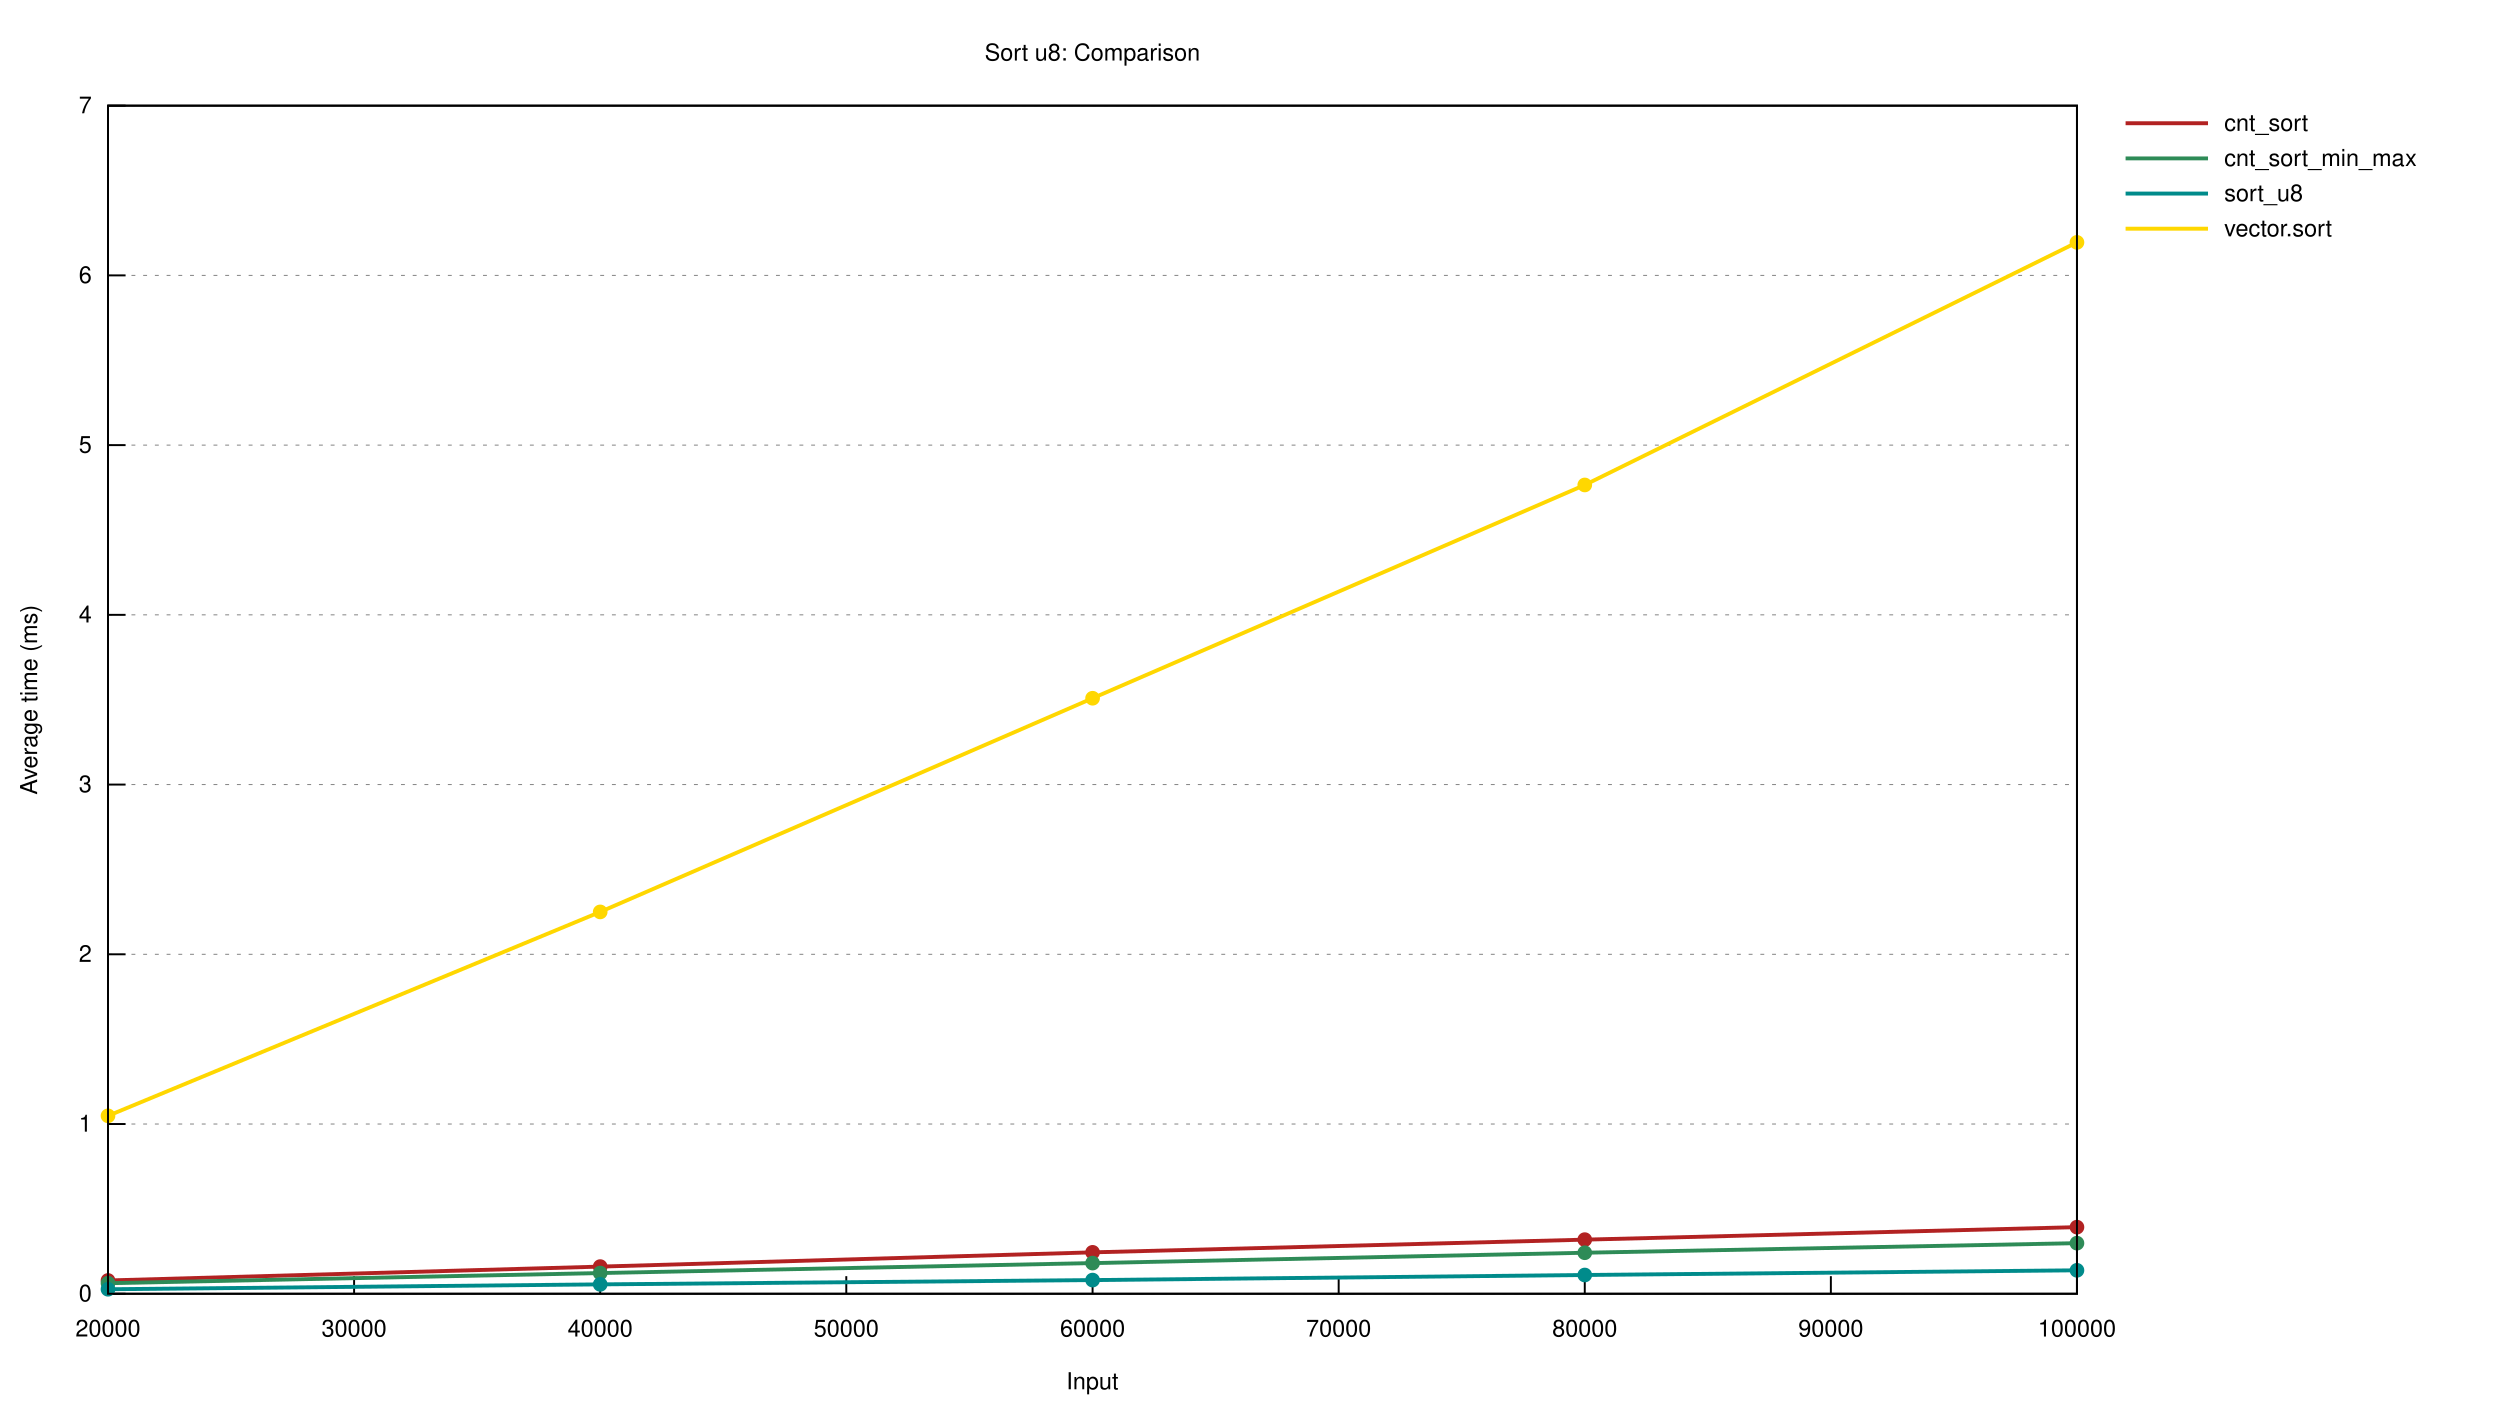
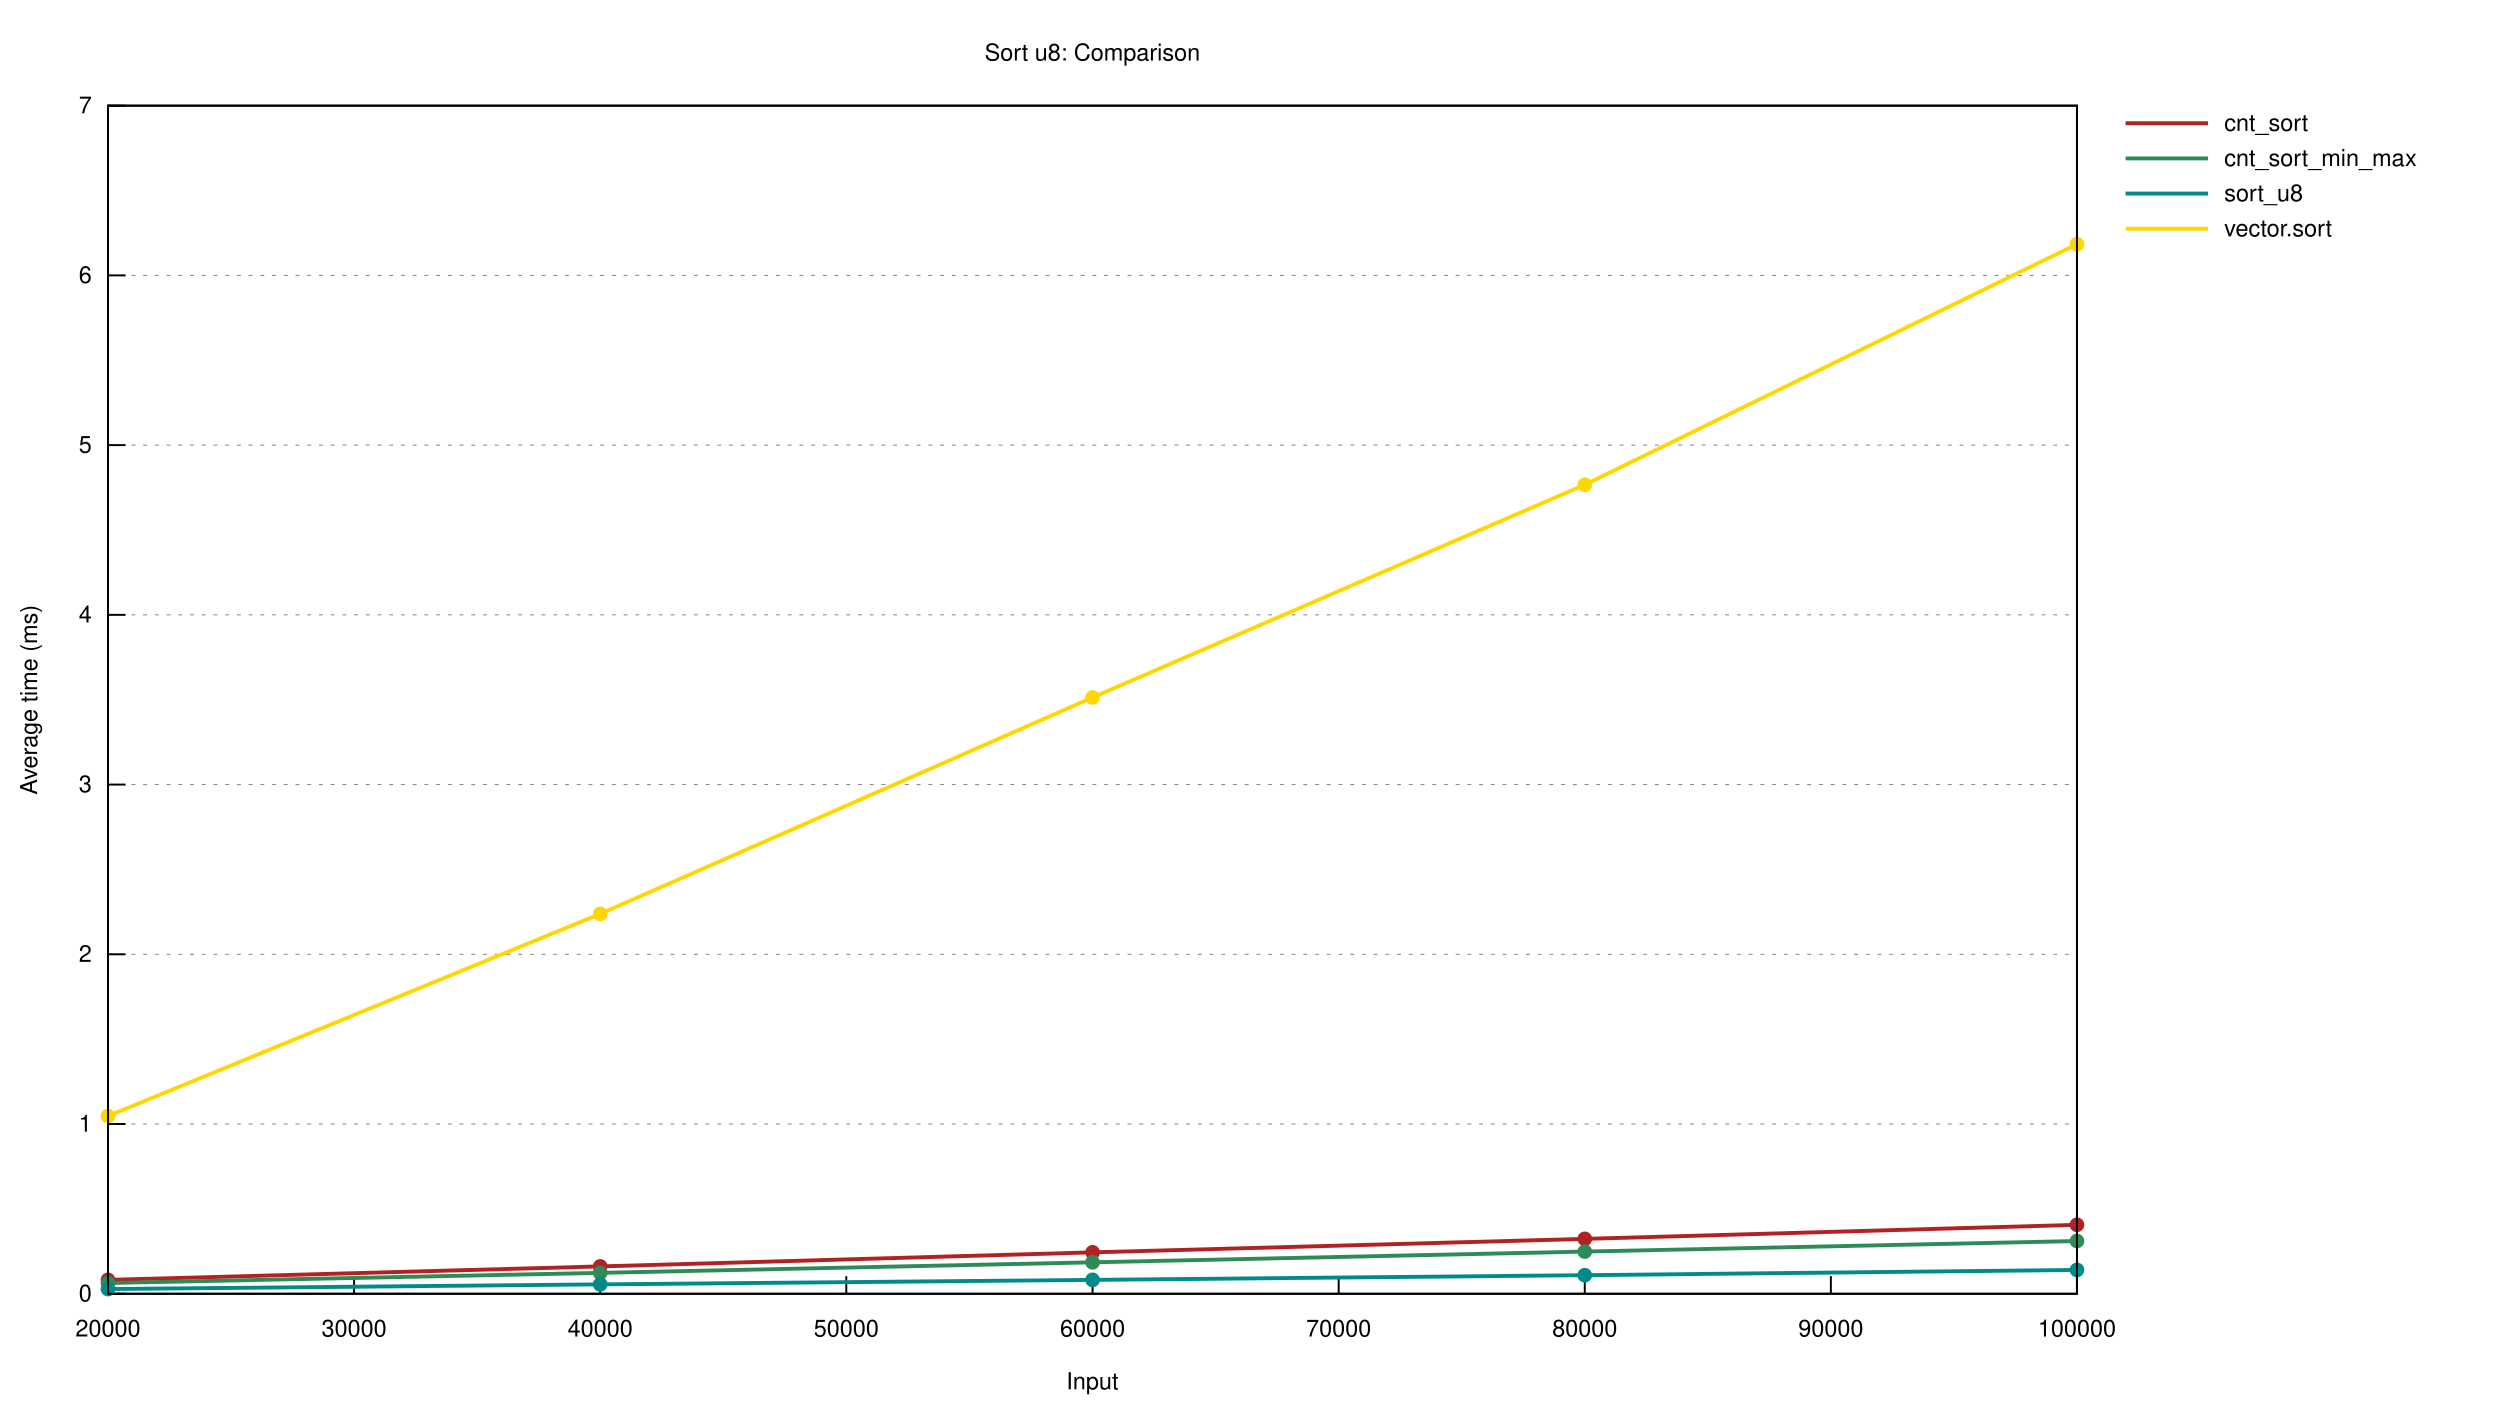
<svg xmlns="http://www.w3.org/2000/svg" xmlns:xlink="http://www.w3.org/1999/xlink" viewBox="0 0 1280 720">
  <g id="gnuplot_canvas">
    <rect x="0" y="0" width="1280" height="720" fill="none" />
    <defs>
      <circle id="gpDot" r="0.5" stroke-width="0.5" stroke="currentColor" />
      <path id="gpPt0" stroke-width="0.222" stroke="currentColor" d="M-1,0 h2 M0,-1 v2" />
      <path id="gpPt1" stroke-width="0.222" stroke="currentColor" d="M-1,-1 L1,1 M1,-1 L-1,1" />
      <path id="gpPt2" stroke-width="0.222" stroke="currentColor" d="M-1,0 L1,0 M0,-1 L0,1 M-1,-1 L1,1 M-1,1 L1,-1" />
      <rect id="gpPt3" stroke-width="0.222" stroke="currentColor" x="-1" y="-1" width="2" height="2" />
      <rect id="gpPt4" stroke-width="0.222" stroke="currentColor" fill="currentColor" x="-1" y="-1" width="2" height="2" />
      <circle id="gpPt5" stroke-width="0.222" stroke="currentColor" cx="0" cy="0" r="1" />
      <use xlink:href="#gpPt5" id="gpPt6" fill="currentColor" stroke="none" />
      <path id="gpPt7" stroke-width="0.222" stroke="currentColor" d="M0,-1.33 L-1.33,0.67 L1.33,0.67 z" />
      <use xlink:href="#gpPt7" id="gpPt8" fill="currentColor" stroke="none" />
      <use xlink:href="#gpPt7" id="gpPt9" stroke="currentColor" transform="rotate(180)" />
      <use xlink:href="#gpPt9" id="gpPt10" fill="currentColor" stroke="none" />
      <use xlink:href="#gpPt3" id="gpPt11" stroke="currentColor" transform="rotate(45)" />
      <use xlink:href="#gpPt11" id="gpPt12" fill="currentColor" stroke="none" />
      <path id="gpPt13" stroke-width="0.222" stroke="currentColor" d="M0,1.330 L1.265,0.411 L0.782,-1.067 L-0.782,-1.076 L-1.265,0.411 z" />
      <use xlink:href="#gpPt13" id="gpPt14" fill="currentColor" stroke="none" />
      <filter id="textbox" filterUnits="objectBoundingBox" x="0" y="0" height="1" width="1">
        <feFlood flood-color="white" flood-opacity="1" result="bgnd" />
        <feComposite in="SourceGraphic" in2="bgnd" operator="atop" />
      </filter>
      <filter id="greybox" filterUnits="objectBoundingBox" x="0" y="0" height="1" width="1">
        <feFlood flood-color="lightgrey" flood-opacity="1" result="grey" />
        <feComposite in="SourceGraphic" in2="grey" operator="atop" />
      </filter>
    </defs>
    <g fill="none" color="white" stroke="currentColor" stroke-width="1.00" stroke-linecap="butt" stroke-linejoin="miter">
</g>
    <g fill="none" color="black" stroke="currentColor" stroke-width="1.00" stroke-linecap="butt" stroke-linejoin="miter">
</g>
    <g fill="none" color="black" stroke="black" stroke-width="0.50" stroke-linecap="butt" stroke-linejoin="miter">
</g>
    <g fill="none" color="gray" stroke="currentColor" stroke-width="0.50" stroke-linecap="butt" stroke-linejoin="miter">
      <path stroke="gray" stroke-dasharray="2,4" class="gridline" d="M55.3,662.4 L1063.4,662.4  " />
    </g>
    <g fill="none" color="gray" stroke="gray" stroke-width="1.00" stroke-linecap="butt" stroke-linejoin="miter">
</g>
    <g fill="none" color="black" stroke="currentColor" stroke-width="1.00" stroke-linecap="butt" stroke-linejoin="miter">
      <path stroke="black" d="M55.3,662.4 L64.3,662.4  " />
      <g transform="translate(47.0,666.3)" stroke="none" fill="black" font-family="Helvetica" font-size="12.00" text-anchor="end">
        <text>
          <tspan font-family="Helvetica"> 0</tspan>
        </text>
      </g>
    </g>
    <g fill="none" color="black" stroke="currentColor" stroke-width="1.00" stroke-linecap="butt" stroke-linejoin="miter">
</g>
    <g fill="none" color="black" stroke="black" stroke-width="0.50" stroke-linecap="butt" stroke-linejoin="miter">
</g>
    <g fill="none" color="gray" stroke="currentColor" stroke-width="0.50" stroke-linecap="butt" stroke-linejoin="miter">
      <path stroke="gray" stroke-dasharray="2,4" class="gridline" d="M55.3,575.5 L1063.4,575.5  " />
    </g>
    <g fill="none" color="gray" stroke="gray" stroke-width="1.00" stroke-linecap="butt" stroke-linejoin="miter">
</g>
    <g fill="none" color="black" stroke="currentColor" stroke-width="1.00" stroke-linecap="butt" stroke-linejoin="miter">
      <path stroke="black" d="M55.3,575.5 L64.3,575.5  " />
      <g transform="translate(47.0,579.4)" stroke="none" fill="black" font-family="Helvetica" font-size="12.00" text-anchor="end">
        <text>
          <tspan font-family="Helvetica"> 1</tspan>
        </text>
      </g>
    </g>
    <g fill="none" color="black" stroke="currentColor" stroke-width="1.00" stroke-linecap="butt" stroke-linejoin="miter">
</g>
    <g fill="none" color="black" stroke="black" stroke-width="0.50" stroke-linecap="butt" stroke-linejoin="miter">
</g>
    <g fill="none" color="gray" stroke="currentColor" stroke-width="0.50" stroke-linecap="butt" stroke-linejoin="miter">
      <path stroke="gray" stroke-dasharray="2,4" class="gridline" d="M55.3,488.6 L1063.4,488.6  " />
    </g>
    <g fill="none" color="gray" stroke="gray" stroke-width="1.00" stroke-linecap="butt" stroke-linejoin="miter">
</g>
    <g fill="none" color="black" stroke="currentColor" stroke-width="1.00" stroke-linecap="butt" stroke-linejoin="miter">
      <path stroke="black" d="M55.3,488.6 L64.3,488.6  " />
      <g transform="translate(47.0,492.5)" stroke="none" fill="black" font-family="Helvetica" font-size="12.00" text-anchor="end">
        <text>
          <tspan font-family="Helvetica"> 2</tspan>
        </text>
      </g>
    </g>
    <g fill="none" color="black" stroke="currentColor" stroke-width="1.00" stroke-linecap="butt" stroke-linejoin="miter">
</g>
    <g fill="none" color="black" stroke="black" stroke-width="0.50" stroke-linecap="butt" stroke-linejoin="miter">
</g>
    <g fill="none" color="gray" stroke="currentColor" stroke-width="0.50" stroke-linecap="butt" stroke-linejoin="miter">
      <path stroke="gray" stroke-dasharray="2,4" class="gridline" d="M55.3,401.7 L1063.4,401.7  " />
    </g>
    <g fill="none" color="gray" stroke="gray" stroke-width="1.00" stroke-linecap="butt" stroke-linejoin="miter">
</g>
    <g fill="none" color="black" stroke="currentColor" stroke-width="1.00" stroke-linecap="butt" stroke-linejoin="miter">
      <path stroke="black" d="M55.3,401.7 L64.3,401.7  " />
      <g transform="translate(47.0,405.6)" stroke="none" fill="black" font-family="Helvetica" font-size="12.00" text-anchor="end">
        <text>
          <tspan font-family="Helvetica"> 3</tspan>
        </text>
      </g>
    </g>
    <g fill="none" color="black" stroke="currentColor" stroke-width="1.00" stroke-linecap="butt" stroke-linejoin="miter">
</g>
    <g fill="none" color="black" stroke="black" stroke-width="0.50" stroke-linecap="butt" stroke-linejoin="miter">
</g>
    <g fill="none" color="gray" stroke="currentColor" stroke-width="0.50" stroke-linecap="butt" stroke-linejoin="miter">
      <path stroke="gray" stroke-dasharray="2,4" class="gridline" d="M55.3,314.8 L1063.4,314.8  " />
    </g>
    <g fill="none" color="gray" stroke="gray" stroke-width="1.00" stroke-linecap="butt" stroke-linejoin="miter">
</g>
    <g fill="none" color="black" stroke="currentColor" stroke-width="1.00" stroke-linecap="butt" stroke-linejoin="miter">
      <path stroke="black" d="M55.3,314.8 L64.3,314.8  " />
      <g transform="translate(47.0,318.7)" stroke="none" fill="black" font-family="Helvetica" font-size="12.00" text-anchor="end">
        <text>
          <tspan font-family="Helvetica"> 4</tspan>
        </text>
      </g>
    </g>
    <g fill="none" color="black" stroke="currentColor" stroke-width="1.00" stroke-linecap="butt" stroke-linejoin="miter">
</g>
    <g fill="none" color="black" stroke="black" stroke-width="0.50" stroke-linecap="butt" stroke-linejoin="miter">
</g>
    <g fill="none" color="gray" stroke="currentColor" stroke-width="0.50" stroke-linecap="butt" stroke-linejoin="miter">
      <path stroke="gray" stroke-dasharray="2,4" class="gridline" d="M55.3,227.9 L1063.4,227.9  " />
    </g>
    <g fill="none" color="gray" stroke="gray" stroke-width="1.00" stroke-linecap="butt" stroke-linejoin="miter">
</g>
    <g fill="none" color="black" stroke="currentColor" stroke-width="1.00" stroke-linecap="butt" stroke-linejoin="miter">
      <path stroke="black" d="M55.3,227.9 L64.3,227.9  " />
      <g transform="translate(47.0,231.8)" stroke="none" fill="black" font-family="Helvetica" font-size="12.00" text-anchor="end">
        <text>
          <tspan font-family="Helvetica"> 5</tspan>
        </text>
      </g>
    </g>
    <g fill="none" color="black" stroke="currentColor" stroke-width="1.00" stroke-linecap="butt" stroke-linejoin="miter">
</g>
    <g fill="none" color="black" stroke="black" stroke-width="0.50" stroke-linecap="butt" stroke-linejoin="miter">
</g>
    <g fill="none" color="gray" stroke="currentColor" stroke-width="0.50" stroke-linecap="butt" stroke-linejoin="miter">
      <path stroke="gray" stroke-dasharray="2,4" class="gridline" d="M55.3,141.0 L1063.4,141.0  " />
    </g>
    <g fill="none" color="gray" stroke="gray" stroke-width="1.00" stroke-linecap="butt" stroke-linejoin="miter">
</g>
    <g fill="none" color="black" stroke="currentColor" stroke-width="1.00" stroke-linecap="butt" stroke-linejoin="miter">
      <path stroke="black" d="M55.3,141.0 L64.3,141.0  " />
      <g transform="translate(47.0,144.9)" stroke="none" fill="black" font-family="Helvetica" font-size="12.00" text-anchor="end">
        <text>
          <tspan font-family="Helvetica"> 6</tspan>
        </text>
      </g>
    </g>
    <g fill="none" color="black" stroke="currentColor" stroke-width="1.00" stroke-linecap="butt" stroke-linejoin="miter">
</g>
    <g fill="none" color="black" stroke="black" stroke-width="0.50" stroke-linecap="butt" stroke-linejoin="miter">
</g>
    <g fill="none" color="gray" stroke="currentColor" stroke-width="0.50" stroke-linecap="butt" stroke-linejoin="miter">
      <path stroke="gray" stroke-dasharray="2,4" class="gridline" d="M55.3,54.1 L1063.4,54.1  " />
    </g>
    <g fill="none" color="gray" stroke="gray" stroke-width="1.00" stroke-linecap="butt" stroke-linejoin="miter">
</g>
    <g fill="none" color="black" stroke="currentColor" stroke-width="1.00" stroke-linecap="butt" stroke-linejoin="miter">
      <path stroke="black" d="M55.3,54.1 L64.3,54.1  " />
      <g transform="translate(47.0,58.0)" stroke="none" fill="black" font-family="Helvetica" font-size="12.00" text-anchor="end">
        <text>
          <tspan font-family="Helvetica"> 7</tspan>
        </text>
      </g>
    </g>
    <g fill="none" color="black" stroke="currentColor" stroke-width="1.00" stroke-linecap="butt" stroke-linejoin="miter">
      <path stroke="black" d="M55.3,662.4 L55.3,653.4  " />
      <g transform="translate(55.3,684.3)" stroke="none" fill="black" font-family="Helvetica" font-size="12.00" text-anchor="middle">
        <text>
          <tspan font-family="Helvetica"> 20000</tspan>
        </text>
      </g>
    </g>
    <g fill="none" color="black" stroke="currentColor" stroke-width="1.00" stroke-linecap="butt" stroke-linejoin="miter">
      <path stroke="black" d="M181.3,662.4 L181.3,653.4  " />
      <g transform="translate(181.3,684.3)" stroke="none" fill="black" font-family="Helvetica" font-size="12.00" text-anchor="middle">
        <text>
          <tspan font-family="Helvetica"> 30000</tspan>
        </text>
      </g>
    </g>
    <g fill="none" color="black" stroke="currentColor" stroke-width="1.00" stroke-linecap="butt" stroke-linejoin="miter">
      <path stroke="black" d="M307.3,662.4 L307.3,653.4  " />
      <g transform="translate(307.3,684.3)" stroke="none" fill="black" font-family="Helvetica" font-size="12.00" text-anchor="middle">
        <text>
          <tspan font-family="Helvetica"> 40000</tspan>
        </text>
      </g>
    </g>
    <g fill="none" color="black" stroke="currentColor" stroke-width="1.00" stroke-linecap="butt" stroke-linejoin="miter">
      <path stroke="black" d="M433.3,662.4 L433.3,653.4  " />
      <g transform="translate(433.3,684.3)" stroke="none" fill="black" font-family="Helvetica" font-size="12.00" text-anchor="middle">
        <text>
          <tspan font-family="Helvetica"> 50000</tspan>
        </text>
      </g>
    </g>
    <g fill="none" color="black" stroke="currentColor" stroke-width="1.00" stroke-linecap="butt" stroke-linejoin="miter">
      <path stroke="black" d="M559.4,662.4 L559.4,653.4  " />
      <g transform="translate(559.4,684.3)" stroke="none" fill="black" font-family="Helvetica" font-size="12.00" text-anchor="middle">
        <text>
          <tspan font-family="Helvetica"> 60000</tspan>
        </text>
      </g>
    </g>
    <g fill="none" color="black" stroke="currentColor" stroke-width="1.00" stroke-linecap="butt" stroke-linejoin="miter">
      <path stroke="black" d="M685.4,662.4 L685.4,653.4  " />
      <g transform="translate(685.4,684.3)" stroke="none" fill="black" font-family="Helvetica" font-size="12.00" text-anchor="middle">
        <text>
          <tspan font-family="Helvetica"> 70000</tspan>
        </text>
      </g>
    </g>
    <g fill="none" color="black" stroke="currentColor" stroke-width="1.00" stroke-linecap="butt" stroke-linejoin="miter">
      <path stroke="black" d="M811.4,662.4 L811.4,653.4  " />
      <g transform="translate(811.4,684.3)" stroke="none" fill="black" font-family="Helvetica" font-size="12.00" text-anchor="middle">
        <text>
          <tspan font-family="Helvetica"> 80000</tspan>
        </text>
      </g>
    </g>
    <g fill="none" color="black" stroke="currentColor" stroke-width="1.00" stroke-linecap="butt" stroke-linejoin="miter">
      <path stroke="black" d="M937.4,662.4 L937.4,653.4  " />
      <g transform="translate(937.4,684.3)" stroke="none" fill="black" font-family="Helvetica" font-size="12.00" text-anchor="middle">
        <text>
          <tspan font-family="Helvetica"> 90000</tspan>
        </text>
      </g>
    </g>
    <g fill="none" color="black" stroke="currentColor" stroke-width="1.00" stroke-linecap="butt" stroke-linejoin="miter">
      <path stroke="black" d="M1063.4,662.4 L1063.4,653.4  " />
      <g transform="translate(1063.4,684.3)" stroke="none" fill="black" font-family="Helvetica" font-size="12.00" text-anchor="middle">
        <text>
          <tspan font-family="Helvetica"> 100000</tspan>
        </text>
      </g>
    </g>
    <g fill="none" color="black" stroke="currentColor" stroke-width="1.00" stroke-linecap="butt" stroke-linejoin="miter">
</g>
    <g fill="none" color="black" stroke="currentColor" stroke-width="1.00" stroke-linecap="butt" stroke-linejoin="miter">
      <path stroke="black" d="M55.3,54.1 L55.3,662.4 L1063.4,662.4 L1063.4,54.1 L55.3,54.1 Z  " />
    </g>
    <g fill="none" color="black" stroke="currentColor" stroke-width="1.00" stroke-linecap="butt" stroke-linejoin="miter">
      <g transform="translate(19.0,358.3) rotate(270)" stroke="none" fill="black" font-family="Helvetica" font-size="12.00" text-anchor="middle">
        <text>
          <tspan font-family="Helvetica">Average time (ms)</tspan>
        </text>
      </g>
    </g>
    <g fill="none" color="black" stroke="currentColor" stroke-width="1.00" stroke-linecap="butt" stroke-linejoin="miter">
      <g transform="translate(559.3,711.3)" stroke="none" fill="black" font-family="Helvetica" font-size="12.00" text-anchor="middle">
        <text>
          <tspan font-family="Helvetica">Input</tspan>
        </text>
      </g>
    </g>
    <g fill="none" color="black" stroke="currentColor" stroke-width="1.00" stroke-linecap="butt" stroke-linejoin="miter">
      <g transform="translate(559.3,31.0)" stroke="none" fill="black" font-family="Helvetica" font-size="12.00" text-anchor="middle">
        <text>
          <tspan font-family="Helvetica">Sort u8: Comparison</tspan>
        </text>
      </g>
    </g>
    <g fill="none" color="black" stroke="currentColor" stroke-width="1.00" stroke-linecap="butt" stroke-linejoin="miter">
</g>
    <g id="gnuplot_plot_1">
      <g fill="none" color="white" stroke="currentColor" stroke-width="2.00" stroke-linecap="butt" stroke-linejoin="miter">
</g>
      <g fill="none" color="black" stroke="currentColor" stroke-width="2.00" stroke-linecap="butt" stroke-linejoin="miter">
        <g transform="translate(1138.8,67.0)" stroke="none" fill="black" font-family="Helvetica" font-size="12.00" text-anchor="start">
          <text>
            <tspan font-family="Helvetica">cnt_sort</tspan>
          </text>
        </g>
      </g>
      <g fill="none" color="black" stroke="currentColor" stroke-width="2.00" stroke-linecap="butt" stroke-linejoin="miter">
-         <path stroke="rgb(178,  34,  34)" d="M1088.3,63.1 L1130.5,63.1 M55.3,655.6 L307.3,648.5 L559.4,641.2 L811.4,634.7 L1063.4,628.3  " />
+         <path stroke="rgb(178,  34,  34)" d="M1088.3,63.1 L1130.5,63.1 M55.3,655.3 L307.3,648.4 L559.4,641.2 L811.4,634.3 L1063.4,627.1  " />
      </g>
    </g>
    <g id="gnuplot_plot_2">
      <g fill="none" color="white" stroke="rgb(178,  34,  34)" stroke-width="1.00" stroke-linecap="butt" stroke-linejoin="miter">
</g>
      <g fill="none" color="black" stroke="currentColor" stroke-width="1.00" stroke-linecap="butt" stroke-linejoin="miter">
-         <use xlink:href="#gpPt6" transform="translate(55.3,655.6) scale(3.38)" color="rgb(178,  34,  34)" />
-         <use xlink:href="#gpPt6" transform="translate(307.3,648.5) scale(3.38)" color="rgb(178,  34,  34)" />
+         <use xlink:href="#gpPt6" transform="translate(55.3,655.3) scale(3.38)" color="rgb(178,  34,  34)" />
+         <use xlink:href="#gpPt6" transform="translate(307.3,648.4) scale(3.38)" color="rgb(178,  34,  34)" />
        <use xlink:href="#gpPt6" transform="translate(559.4,641.2) scale(3.38)" color="rgb(178,  34,  34)" />
-         <use xlink:href="#gpPt6" transform="translate(811.4,634.7) scale(3.38)" color="rgb(178,  34,  34)" />
-         <use xlink:href="#gpPt6" transform="translate(1063.4,628.3) scale(3.38)" color="rgb(178,  34,  34)" />
+         <use xlink:href="#gpPt6" transform="translate(811.4,634.3) scale(3.38)" color="rgb(178,  34,  34)" />
+         <use xlink:href="#gpPt6" transform="translate(1063.4,627.1) scale(3.38)" color="rgb(178,  34,  34)" />
      </g>
    </g>
    <g id="gnuplot_plot_3">
      <g fill="none" color="white" stroke="rgb(178,  34,  34)" stroke-width="2.00" stroke-linecap="butt" stroke-linejoin="miter">
</g>
      <g fill="none" color="black" stroke="currentColor" stroke-width="2.00" stroke-linecap="butt" stroke-linejoin="miter">
        <g transform="translate(1138.8,85.0)" stroke="none" fill="black" font-family="Helvetica" font-size="12.00" text-anchor="start">
          <text>
            <tspan font-family="Helvetica">cnt_sort_min_max</tspan>
          </text>
        </g>
      </g>
      <g fill="none" color="black" stroke="currentColor" stroke-width="2.00" stroke-linecap="butt" stroke-linejoin="miter">
-         <path stroke="rgb( 46, 139,  87)" d="M1088.3,81.1 L1130.5,81.1 M55.3,657.0 L307.3,651.8 L559.4,646.7 L811.4,641.4 L1063.4,636.5  " />
+         <path stroke="rgb( 46, 139,  87)" d="M1088.3,81.1 L1130.5,81.1 M55.3,656.9 L307.3,651.7 L559.4,646.3 L811.4,640.8 L1063.4,635.4  " />
      </g>
    </g>
    <g id="gnuplot_plot_4">
      <g fill="none" color="white" stroke="rgb( 46, 139,  87)" stroke-width="1.00" stroke-linecap="butt" stroke-linejoin="miter">
</g>
      <g fill="none" color="black" stroke="currentColor" stroke-width="1.00" stroke-linecap="butt" stroke-linejoin="miter">
-         <use xlink:href="#gpPt6" transform="translate(55.3,657.0) scale(3.38)" color="rgb( 46, 139,  87)" />
-         <use xlink:href="#gpPt6" transform="translate(307.3,651.8) scale(3.38)" color="rgb( 46, 139,  87)" />
-         <use xlink:href="#gpPt6" transform="translate(559.4,646.7) scale(3.38)" color="rgb( 46, 139,  87)" />
-         <use xlink:href="#gpPt6" transform="translate(811.4,641.4) scale(3.38)" color="rgb( 46, 139,  87)" />
-         <use xlink:href="#gpPt6" transform="translate(1063.4,636.5) scale(3.38)" color="rgb( 46, 139,  87)" />
+         <use xlink:href="#gpPt6" transform="translate(55.3,656.9) scale(3.38)" color="rgb( 46, 139,  87)" />
+         <use xlink:href="#gpPt6" transform="translate(307.3,651.7) scale(3.38)" color="rgb( 46, 139,  87)" />
+         <use xlink:href="#gpPt6" transform="translate(559.4,646.3) scale(3.38)" color="rgb( 46, 139,  87)" />
+         <use xlink:href="#gpPt6" transform="translate(811.4,640.8) scale(3.38)" color="rgb( 46, 139,  87)" />
+         <use xlink:href="#gpPt6" transform="translate(1063.4,635.4) scale(3.38)" color="rgb( 46, 139,  87)" />
      </g>
    </g>
    <g id="gnuplot_plot_5">
      <g fill="none" color="white" stroke="rgb( 46, 139,  87)" stroke-width="2.00" stroke-linecap="butt" stroke-linejoin="miter">
</g>
      <g fill="none" color="black" stroke="currentColor" stroke-width="2.00" stroke-linecap="butt" stroke-linejoin="miter">
        <g transform="translate(1138.8,103.0)" stroke="none" fill="black" font-family="Helvetica" font-size="12.00" text-anchor="start">
          <text>
            <tspan font-family="Helvetica">sort_u8</tspan>
          </text>
        </g>
      </g>
      <g fill="none" color="black" stroke="currentColor" stroke-width="2.00" stroke-linecap="butt" stroke-linejoin="miter">
-         <path stroke="rgb(  0, 139, 139)" d="M1088.3,99.1 L1130.5,99.1 M55.3,660.1 L307.3,657.6 L559.4,655.4 L811.4,652.8 L1063.4,650.4  " />
+         <path stroke="rgb(  0, 139, 139)" d="M1088.3,99.1 L1130.5,99.1 M55.3,660.0 L307.3,657.6 L559.4,655.3 L811.4,652.9 L1063.4,650.2  " />
      </g>
    </g>
    <g id="gnuplot_plot_6">
      <g fill="none" color="white" stroke="rgb(  0, 139, 139)" stroke-width="1.00" stroke-linecap="butt" stroke-linejoin="miter">
</g>
      <g fill="none" color="black" stroke="currentColor" stroke-width="1.00" stroke-linecap="butt" stroke-linejoin="miter">
-         <use xlink:href="#gpPt6" transform="translate(55.3,660.1) scale(3.38)" color="rgb(  0, 139, 139)" />
+         <use xlink:href="#gpPt6" transform="translate(55.3,660.0) scale(3.38)" color="rgb(  0, 139, 139)" />
        <use xlink:href="#gpPt6" transform="translate(307.3,657.6) scale(3.38)" color="rgb(  0, 139, 139)" />
-         <use xlink:href="#gpPt6" transform="translate(559.4,655.4) scale(3.38)" color="rgb(  0, 139, 139)" />
-         <use xlink:href="#gpPt6" transform="translate(811.4,652.8) scale(3.38)" color="rgb(  0, 139, 139)" />
-         <use xlink:href="#gpPt6" transform="translate(1063.4,650.4) scale(3.38)" color="rgb(  0, 139, 139)" />
+         <use xlink:href="#gpPt6" transform="translate(559.4,655.3) scale(3.38)" color="rgb(  0, 139, 139)" />
+         <use xlink:href="#gpPt6" transform="translate(811.4,652.9) scale(3.38)" color="rgb(  0, 139, 139)" />
+         <use xlink:href="#gpPt6" transform="translate(1063.4,650.2) scale(3.38)" color="rgb(  0, 139, 139)" />
      </g>
    </g>
    <g id="gnuplot_plot_7">
      <g fill="none" color="white" stroke="rgb(  0, 139, 139)" stroke-width="2.00" stroke-linecap="butt" stroke-linejoin="miter">
</g>
      <g fill="none" color="black" stroke="currentColor" stroke-width="2.00" stroke-linecap="butt" stroke-linejoin="miter">
        <g transform="translate(1138.8,121.0)" stroke="none" fill="black" font-family="Helvetica" font-size="12.00" text-anchor="start">
          <text>
            <tspan font-family="Helvetica">vector.sort</tspan>
          </text>
        </g>
      </g>
      <g fill="none" color="black" stroke="currentColor" stroke-width="2.00" stroke-linecap="butt" stroke-linejoin="miter">
-         <path stroke="rgb(255, 215,   0)" d="M1088.3,117.1 L1130.5,117.1 M55.3,571.3 L307.3,466.9 L559.4,357.5 L811.4,248.3 L1063.4,124.1  " />
+         <path stroke="rgb(255, 215,   0)" d="M1088.3,117.1 L1130.5,117.1 M55.3,571.4 L307.3,467.9 L559.4,357.1 L811.4,248.2 L1063.4,125.0  " />
      </g>
    </g>
    <g id="gnuplot_plot_8">
      <g fill="none" color="white" stroke="rgb(255, 215,   0)" stroke-width="1.00" stroke-linecap="butt" stroke-linejoin="miter">
</g>
      <g fill="none" color="black" stroke="currentColor" stroke-width="1.00" stroke-linecap="butt" stroke-linejoin="miter">
-         <use xlink:href="#gpPt6" transform="translate(55.3,571.3) scale(3.38)" color="rgb(255, 215,   0)" />
-         <use xlink:href="#gpPt6" transform="translate(307.3,466.9) scale(3.38)" color="rgb(255, 215,   0)" />
-         <use xlink:href="#gpPt6" transform="translate(559.4,357.5) scale(3.38)" color="rgb(255, 215,   0)" />
-         <use xlink:href="#gpPt6" transform="translate(811.4,248.3) scale(3.38)" color="rgb(255, 215,   0)" />
-         <use xlink:href="#gpPt6" transform="translate(1063.4,124.1) scale(3.38)" color="rgb(255, 215,   0)" />
+         <use xlink:href="#gpPt6" transform="translate(55.3,571.4) scale(3.38)" color="rgb(255, 215,   0)" />
+         <use xlink:href="#gpPt6" transform="translate(307.3,467.9) scale(3.38)" color="rgb(255, 215,   0)" />
+         <use xlink:href="#gpPt6" transform="translate(559.4,357.1) scale(3.38)" color="rgb(255, 215,   0)" />
+         <use xlink:href="#gpPt6" transform="translate(811.4,248.2) scale(3.38)" color="rgb(255, 215,   0)" />
+         <use xlink:href="#gpPt6" transform="translate(1063.4,125.0) scale(3.38)" color="rgb(255, 215,   0)" />
      </g>
    </g>
    <g fill="none" color="white" stroke="rgb(255, 215,   0)" stroke-width="2.00" stroke-linecap="butt" stroke-linejoin="miter">
</g>
    <g fill="none" color="black" stroke="currentColor" stroke-width="2.00" stroke-linecap="butt" stroke-linejoin="miter">
</g>
    <g fill="none" color="black" stroke="black" stroke-width="1.00" stroke-linecap="butt" stroke-linejoin="miter">
</g>
    <g fill="none" color="black" stroke="currentColor" stroke-width="1.00" stroke-linecap="butt" stroke-linejoin="miter">
      <path stroke="black" d="M55.3,54.1 L55.3,662.4 L1063.4,662.4 L1063.4,54.1 L55.3,54.1 Z  " />
    </g>
    <g fill="none" color="black" stroke="currentColor" stroke-width="1.00" stroke-linecap="butt" stroke-linejoin="miter">
</g>
  </g>
</svg>
